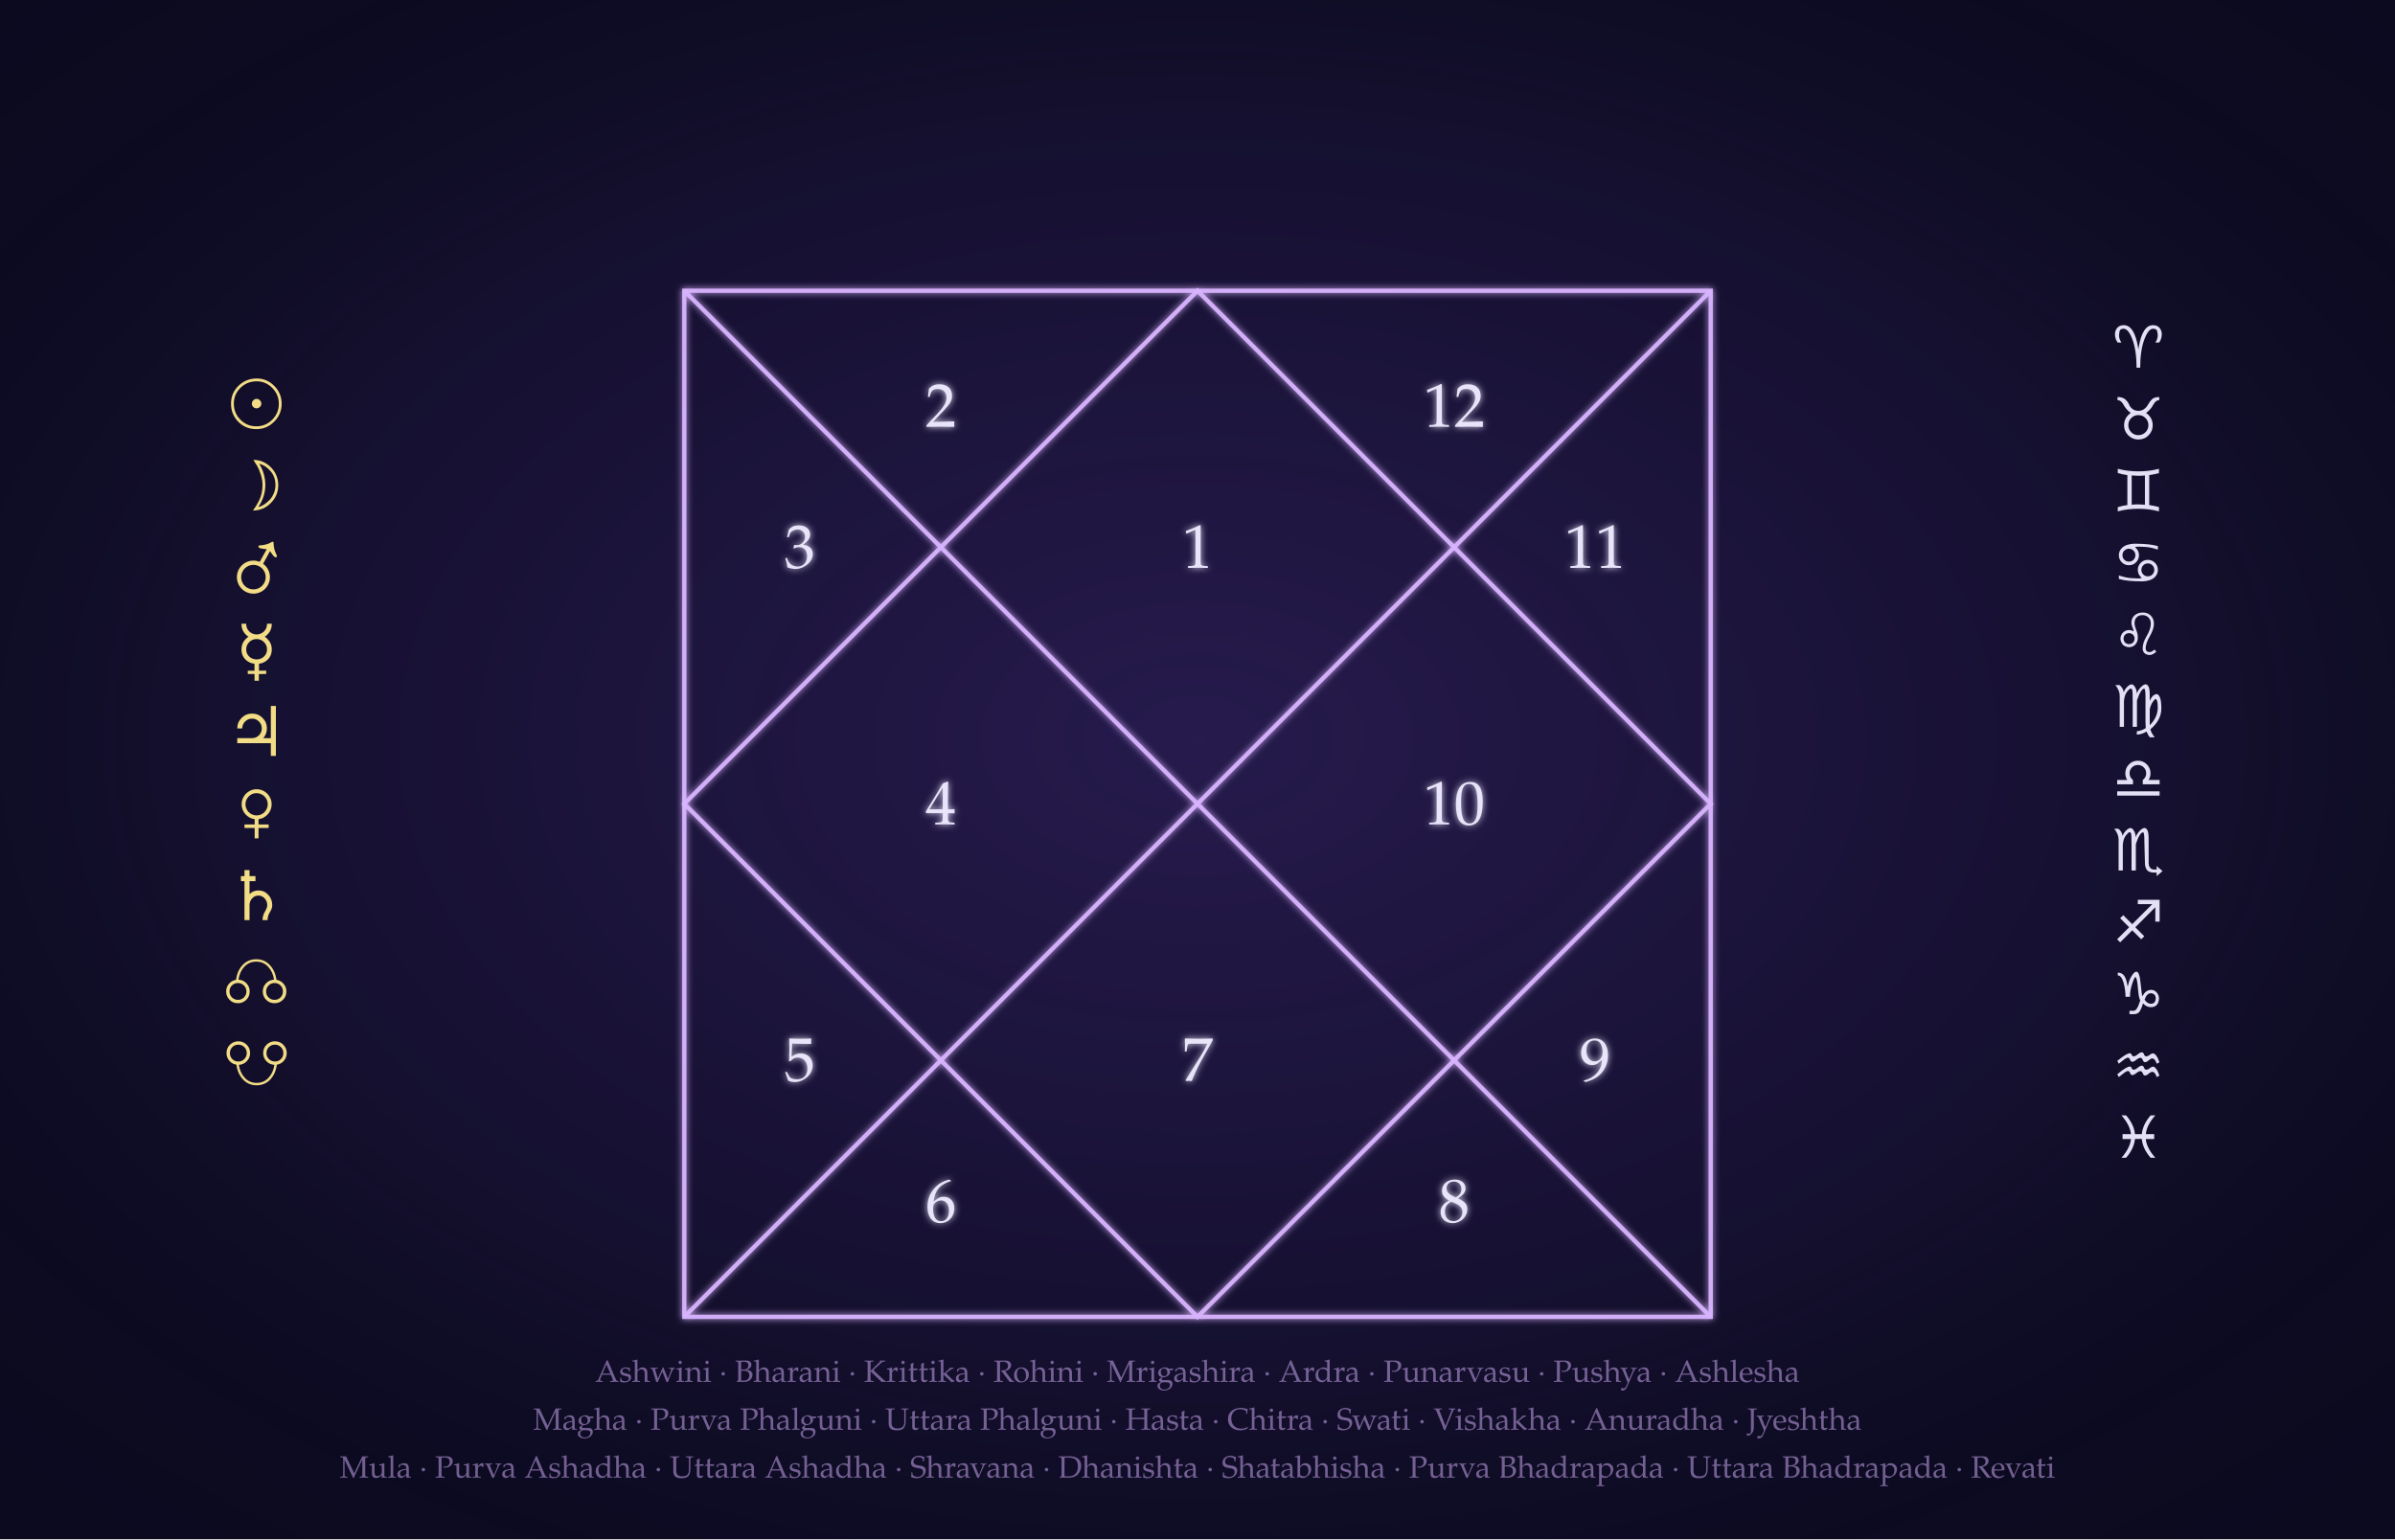
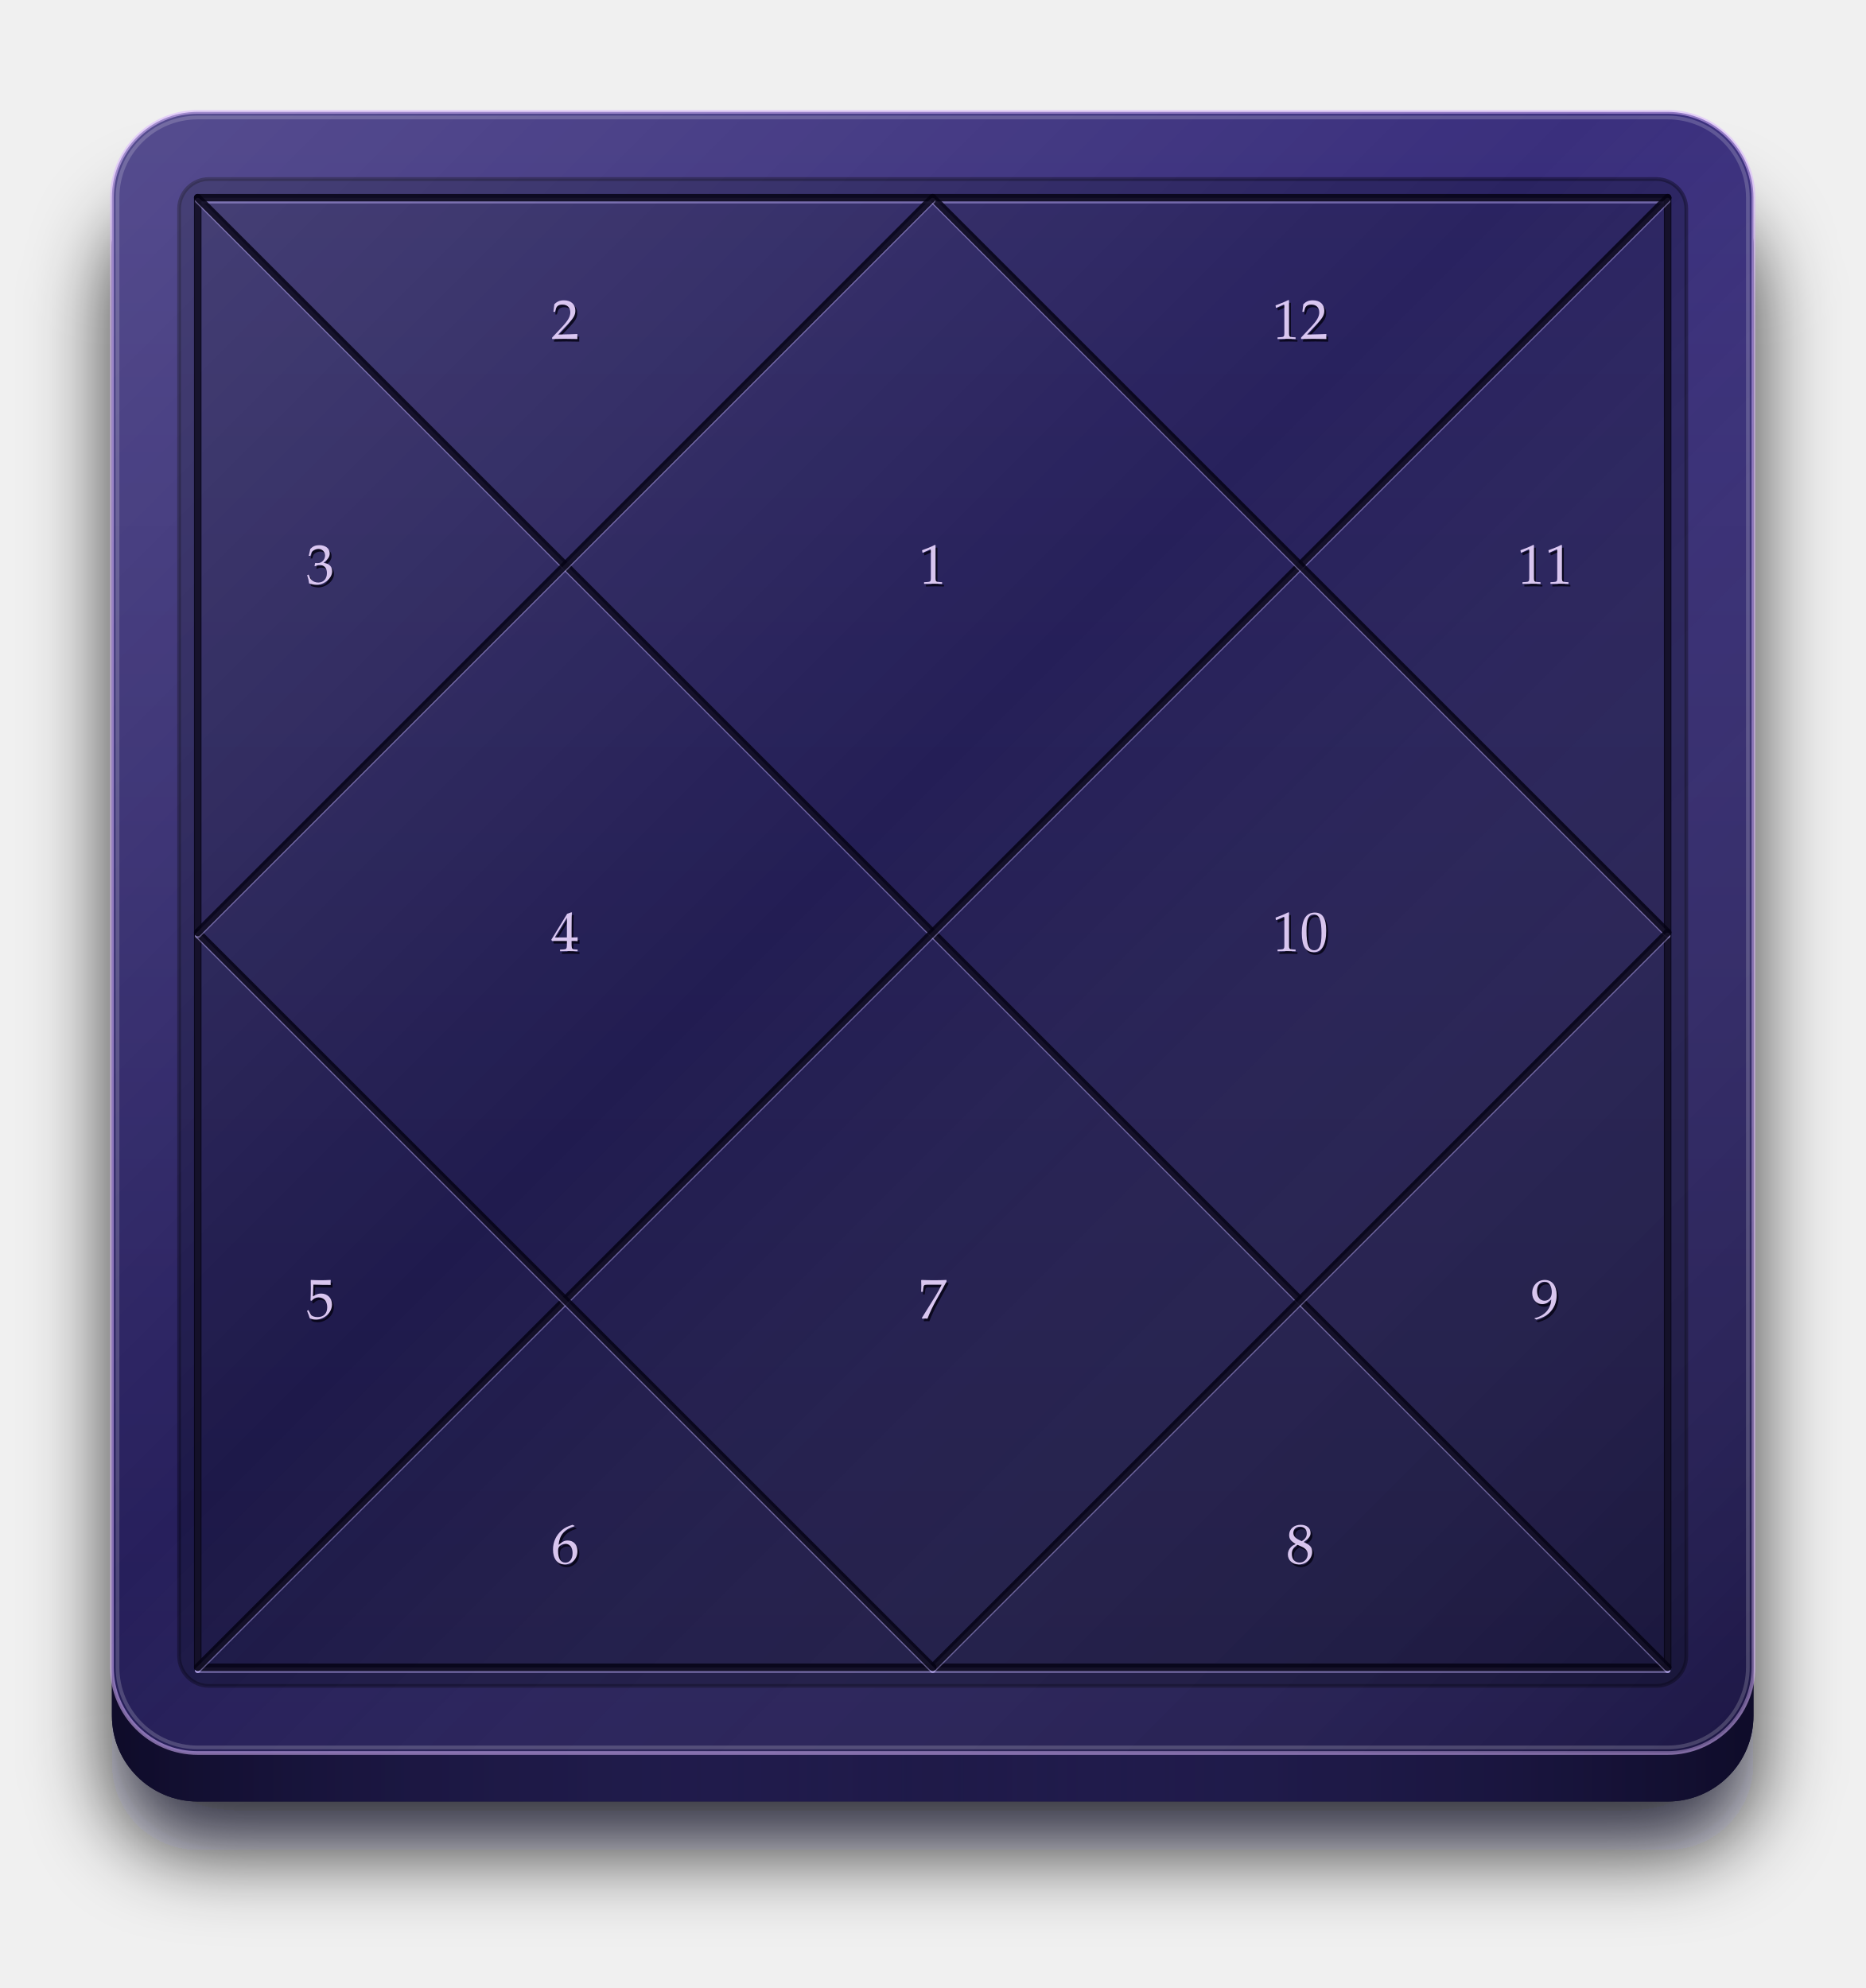
- <svg xmlns="http://www.w3.org/2000/svg" viewBox="0 0 1400 900" width="1400" height="900" role="img" aria-label="An empty North Indian house chart">
+ <svg xmlns="http://www.w3.org/2000/svg" viewBox="0 0 1000 1066" width="1000" height="1066" role="img" aria-label="An empty North Indian house chart">
  <defs>
-     <radialGradient id="vig" cx="50%" cy="48%" r="70%">
-       <stop offset="0%" stop-color="rgba(88,56,160,0.35)" />
-       <stop offset="55%" stop-color="rgba(88,56,160,0.35)" stop-opacity="0.4" />
-       <stop offset="100%" stop-color="#0b0a1f" stop-opacity="0" />
-     </radialGradient>
-     <filter id="glow" x="-10%" y="-10%" width="120%" height="120%">
-       <feGaussianBlur stdDeviation="2.2" result="b" />
-       <feMerge>
-         <feMergeNode in="b" />
-         <feMergeNode in="SourceGraphic" />
-       </feMerge>
+     <linearGradient id="face" x1="0" y1="0" x2="0" y2="1">
+       <stop offset="0" stop-color="#2a2361" />
+       <stop offset="1" stop-color="#1b1745" />
+     </linearGradient>
+     <linearGradient id="frame" x1="0" y1="0" x2="0" y2="1">
+       <stop offset="0" stop-color="#3a2f7d" />
+       <stop offset="1" stop-color="#241d57" />
+     </linearGradient>
+     <linearGradient id="side" x1="0" y1="0" x2="1" y2="0">
+       <stop offset="0" stop-color="#0f0c2a" />
+       <stop offset="0.5" stop-color="#3b3380" stop-opacity="0.35" />
+       <stop offset="1" stop-color="#0f0c2a" />
+     </linearGradient>
+     <linearGradient id="sheen" x1="0" y1="0" x2="1" y2="1">
+       <stop offset="0" stop-color="#ffffff" stop-opacity="0.14" />
+       <stop offset="0.45" stop-color="#ffffff" stop-opacity="0" />
+       <stop offset="1" stop-color="#000000" stop-opacity="0.2" />
+     </linearGradient>
+     <filter id="blur" x="-20%" y="-20%" width="140%" height="140%">
+       <feGaussianBlur stdDeviation="22" />
    </filter>
  </defs>
-   <rect width="1400" height="900" fill="#0b0a1f" />
-   <rect width="1400" height="900" fill="url(#vig)" />
-   <g filter="url(#glow)">
-     <g stroke="rgba(216,180,254,0.95)" stroke-width="2.5" fill="none">
-       <rect x="400" y="170" width="600" height="600" />
-       <line x1="400" y1="170" x2="1000" y2="770" />
-       <line x1="1000" y1="170" x2="400" y2="770" />
-       <polygon points="700,170 1000,470 700,770 400,470" />
-     </g>
-     <text x="700" y="332" text-anchor="middle" font-size="36" fill="rgba(237,233,254,0.95)" font-family="'Iowan Old Style','Palatino Linotype','Book Antiqua',Georgia,serif">1</text>
-     <text x="550" y="249.5" text-anchor="middle" font-size="36" fill="rgba(237,233,254,0.95)" font-family="'Iowan Old Style','Palatino Linotype','Book Antiqua',Georgia,serif">2</text>
-     <text x="467.5" y="332" text-anchor="middle" font-size="36" fill="rgba(237,233,254,0.95)" font-family="'Iowan Old Style','Palatino Linotype','Book Antiqua',Georgia,serif">3</text>
-     <text x="550" y="482" text-anchor="middle" font-size="36" fill="rgba(237,233,254,0.95)" font-family="'Iowan Old Style','Palatino Linotype','Book Antiqua',Georgia,serif">4</text>
-     <text x="467.5" y="632" text-anchor="middle" font-size="36" fill="rgba(237,233,254,0.95)" font-family="'Iowan Old Style','Palatino Linotype','Book Antiqua',Georgia,serif">5</text>
-     <text x="550" y="714.5" text-anchor="middle" font-size="36" fill="rgba(237,233,254,0.95)" font-family="'Iowan Old Style','Palatino Linotype','Book Antiqua',Georgia,serif">6</text>
-     <text x="700" y="632" text-anchor="middle" font-size="36" fill="rgba(237,233,254,0.95)" font-family="'Iowan Old Style','Palatino Linotype','Book Antiqua',Georgia,serif">7</text>
-     <text x="850" y="714.5" text-anchor="middle" font-size="36" fill="rgba(237,233,254,0.95)" font-family="'Iowan Old Style','Palatino Linotype','Book Antiqua',Georgia,serif">8</text>
-     <text x="932.5" y="632" text-anchor="middle" font-size="36" fill="rgba(237,233,254,0.95)" font-family="'Iowan Old Style','Palatino Linotype','Book Antiqua',Georgia,serif">9</text>
-     <text x="850" y="482" text-anchor="middle" font-size="36" fill="rgba(237,233,254,0.95)" font-family="'Iowan Old Style','Palatino Linotype','Book Antiqua',Georgia,serif">10</text>
-     <text x="932.5" y="332" text-anchor="middle" font-size="36" fill="rgba(237,233,254,0.95)" font-family="'Iowan Old Style','Palatino Linotype','Book Antiqua',Georgia,serif">11</text>
-     <text x="850" y="249.5" text-anchor="middle" font-size="36" fill="rgba(237,233,254,0.95)" font-family="'Iowan Old Style','Palatino Linotype','Book Antiqua',Georgia,serif">12</text>
-   </g>
-   <text x="150" y="250" text-anchor="middle" font-size="40" fill="rgba(253,230,138,0.95)" font-family="'Iowan Old Style','Palatino Linotype','Book Antiqua',Georgia,serif">☉</text>
-   <text x="150" y="298" text-anchor="middle" font-size="40" fill="rgba(253,230,138,0.95)" font-family="'Iowan Old Style','Palatino Linotype','Book Antiqua',Georgia,serif">☽</text>
-   <text x="150" y="346" text-anchor="middle" font-size="40" fill="rgba(253,230,138,0.95)" font-family="'Iowan Old Style','Palatino Linotype','Book Antiqua',Georgia,serif">♂</text>
-   <text x="150" y="394" text-anchor="middle" font-size="40" fill="rgba(253,230,138,0.95)" font-family="'Iowan Old Style','Palatino Linotype','Book Antiqua',Georgia,serif">☿</text>
-   <text x="150" y="442" text-anchor="middle" font-size="40" fill="rgba(253,230,138,0.95)" font-family="'Iowan Old Style','Palatino Linotype','Book Antiqua',Georgia,serif">♃</text>
-   <text x="150" y="490" text-anchor="middle" font-size="40" fill="rgba(253,230,138,0.95)" font-family="'Iowan Old Style','Palatino Linotype','Book Antiqua',Georgia,serif">♀</text>
-   <text x="150" y="538" text-anchor="middle" font-size="40" fill="rgba(253,230,138,0.95)" font-family="'Iowan Old Style','Palatino Linotype','Book Antiqua',Georgia,serif">♄</text>
-   <text x="150" y="586" text-anchor="middle" font-size="40" fill="rgba(253,230,138,0.95)" font-family="'Iowan Old Style','Palatino Linotype','Book Antiqua',Georgia,serif">☊</text>
-   <text x="150" y="634" text-anchor="middle" font-size="40" fill="rgba(253,230,138,0.95)" font-family="'Iowan Old Style','Palatino Linotype','Book Antiqua',Georgia,serif">☋</text>
-   <text x="1250" y="215" text-anchor="middle" font-size="34" fill="rgba(237,233,254,0.95)" font-family="'Iowan Old Style','Palatino Linotype','Book Antiqua',Georgia,serif">♈</text>
-   <text x="1250" y="257" text-anchor="middle" font-size="34" fill="rgba(237,233,254,0.95)" font-family="'Iowan Old Style','Palatino Linotype','Book Antiqua',Georgia,serif">♉</text>
-   <text x="1250" y="299" text-anchor="middle" font-size="34" fill="rgba(237,233,254,0.95)" font-family="'Iowan Old Style','Palatino Linotype','Book Antiqua',Georgia,serif">♊</text>
-   <text x="1250" y="341" text-anchor="middle" font-size="34" fill="rgba(237,233,254,0.95)" font-family="'Iowan Old Style','Palatino Linotype','Book Antiqua',Georgia,serif">♋</text>
-   <text x="1250" y="383" text-anchor="middle" font-size="34" fill="rgba(237,233,254,0.95)" font-family="'Iowan Old Style','Palatino Linotype','Book Antiqua',Georgia,serif">♌</text>
-   <text x="1250" y="425" text-anchor="middle" font-size="34" fill="rgba(237,233,254,0.95)" font-family="'Iowan Old Style','Palatino Linotype','Book Antiqua',Georgia,serif">♍</text>
-   <text x="1250" y="467" text-anchor="middle" font-size="34" fill="rgba(237,233,254,0.95)" font-family="'Iowan Old Style','Palatino Linotype','Book Antiqua',Georgia,serif">♎</text>
-   <text x="1250" y="509" text-anchor="middle" font-size="34" fill="rgba(237,233,254,0.95)" font-family="'Iowan Old Style','Palatino Linotype','Book Antiqua',Georgia,serif">♏</text>
-   <text x="1250" y="551" text-anchor="middle" font-size="34" fill="rgba(237,233,254,0.95)" font-family="'Iowan Old Style','Palatino Linotype','Book Antiqua',Georgia,serif">♐</text>
-   <text x="1250" y="593" text-anchor="middle" font-size="34" fill="rgba(237,233,254,0.95)" font-family="'Iowan Old Style','Palatino Linotype','Book Antiqua',Georgia,serif">♑</text>
-   <text x="1250" y="635" text-anchor="middle" font-size="34" fill="rgba(237,233,254,0.95)" font-family="'Iowan Old Style','Palatino Linotype','Book Antiqua',Georgia,serif">♒</text>
-   <text x="1250" y="677" text-anchor="middle" font-size="34" fill="rgba(237,233,254,0.95)" font-family="'Iowan Old Style','Palatino Linotype','Book Antiqua',Georgia,serif">♓</text>
-   <text x="700" y="808" text-anchor="middle" font-size="18" fill="rgba(216,180,254,0.5)" font-family="'Iowan Old Style','Palatino Linotype','Book Antiqua',Georgia,serif">Ashwini  ·  Bharani  ·  Krittika  ·  Rohini  ·  Mrigashira  ·  Ardra  ·  Punarvasu  ·  Pushya  ·  Ashlesha</text>
-   <text x="700" y="836" text-anchor="middle" font-size="18" fill="rgba(216,180,254,0.5)" font-family="'Iowan Old Style','Palatino Linotype','Book Antiqua',Georgia,serif">Magha  ·  Purva Phalguni  ·  Uttara Phalguni  ·  Hasta  ·  Chitra  ·  Swati  ·  Vishakha  ·  Anuradha  ·  Jyeshtha</text>
-   <text x="700" y="864" text-anchor="middle" font-size="18" fill="rgba(216,180,254,0.5)" font-family="'Iowan Old Style','Palatino Linotype','Book Antiqua',Georgia,serif">Mula  ·  Purva Ashadha  ·  Uttara Ashadha  ·  Shravana  ·  Dhanishta  ·  Shatabhisha  ·  Purva Bhadrapada  ·  Uttara Bhadrapada  ·  Revati</text>
+   <rect x="60" y="112" width="880" height="880" rx="46" fill="rgba(2,1,12,0.8)" filter="url(#blur)" />
+   <rect x="60" y="86" width="880" height="880" rx="46" fill="#0f0c2a" />
+   <rect x="60" y="86" width="880" height="880" rx="46" fill="url(#side)" />
+   <rect x="60" y="60" width="880" height="880" rx="46" fill="url(#frame)" stroke="rgba(216,180,254,0.55)" stroke-width="2" />
+   <rect x="96" y="96" width="808" height="808" rx="16" fill="url(#face)" />
+   <rect x="96" y="96" width="808" height="808" rx="16" fill="none" stroke="rgba(5,3,20,0.85)" stroke-width="2" opacity="0.5" />
+   <rect x="60" y="60" width="880" height="880" rx="46" fill="url(#sheen)" />
+   <rect x="63" y="63" width="874" height="874" rx="43" fill="none" stroke="#ffffff" stroke-opacity="0.18" stroke-width="2" />
+   <line x1="106.0" y1="107.6" x2="894.0" y2="107.6" stroke="rgba(196,181,253,0.45)" stroke-width="3" stroke-linecap="round" />
+   <line x1="106.0" y1="106.0" x2="894.0" y2="106.0" stroke="rgba(5,3,20,0.85)" stroke-width="4" stroke-linecap="round" />
+   <line x1="894.0" y1="107.6" x2="894.0" y2="895.6" stroke="rgba(196,181,253,0.45)" stroke-width="3" stroke-linecap="round" />
+   <line x1="894.0" y1="106.0" x2="894.0" y2="894.0" stroke="rgba(5,3,20,0.85)" stroke-width="4" stroke-linecap="round" />
+   <line x1="894.0" y1="895.6" x2="106.0" y2="895.6" stroke="rgba(196,181,253,0.45)" stroke-width="3" stroke-linecap="round" />
+   <line x1="894.0" y1="894.0" x2="106.0" y2="894.0" stroke="rgba(5,3,20,0.85)" stroke-width="4" stroke-linecap="round" />
+   <line x1="106.0" y1="895.6" x2="106.0" y2="107.6" stroke="rgba(196,181,253,0.45)" stroke-width="3" stroke-linecap="round" />
+   <line x1="106.0" y1="894.0" x2="106.0" y2="106.0" stroke="rgba(5,3,20,0.85)" stroke-width="4" stroke-linecap="round" />
+   <line x1="106.0" y1="107.6" x2="894.0" y2="895.6" stroke="rgba(196,181,253,0.45)" stroke-width="3" stroke-linecap="round" />
+   <line x1="106.0" y1="106.0" x2="894.0" y2="894.0" stroke="rgba(5,3,20,0.85)" stroke-width="4" stroke-linecap="round" />
+   <line x1="894.0" y1="107.6" x2="106.0" y2="895.6" stroke="rgba(196,181,253,0.45)" stroke-width="3" stroke-linecap="round" />
+   <line x1="894.0" y1="106.0" x2="106.0" y2="894.0" stroke="rgba(5,3,20,0.85)" stroke-width="4" stroke-linecap="round" />
+   <line x1="500.0" y1="107.6" x2="894.0" y2="501.6" stroke="rgba(196,181,253,0.45)" stroke-width="3" stroke-linecap="round" />
+   <line x1="500.0" y1="106.0" x2="894.0" y2="500.0" stroke="rgba(5,3,20,0.85)" stroke-width="4" stroke-linecap="round" />
+   <line x1="894.0" y1="501.6" x2="500.0" y2="895.6" stroke="rgba(196,181,253,0.45)" stroke-width="3" stroke-linecap="round" />
+   <line x1="894.0" y1="500.0" x2="500.0" y2="894.0" stroke="rgba(5,3,20,0.85)" stroke-width="4" stroke-linecap="round" />
+   <line x1="500.0" y1="895.6" x2="106.0" y2="501.6" stroke="rgba(196,181,253,0.45)" stroke-width="3" stroke-linecap="round" />
+   <line x1="500.0" y1="894.0" x2="106.0" y2="500.0" stroke="rgba(5,3,20,0.85)" stroke-width="4" stroke-linecap="round" />
+   <line x1="106.0" y1="501.6" x2="500.0" y2="107.6" stroke="rgba(196,181,253,0.45)" stroke-width="3" stroke-linecap="round" />
+   <line x1="106.0" y1="500.0" x2="500.0" y2="106.0" stroke="rgba(5,3,20,0.85)" stroke-width="4" stroke-linecap="round" />
+   <text x="501.0" y="314.4" text-anchor="middle" font-size="30" fill="rgba(5,3,20,0.85)" font-family="'Iowan Old Style','Palatino Linotype','Book Antiqua',Georgia,serif">1</text>
+   <text x="500.0" y="313.0" text-anchor="middle" font-size="30" fill="rgba(233,213,255,0.92)" font-family="'Iowan Old Style','Palatino Linotype','Book Antiqua',Georgia,serif">1</text>
+   <text x="304.0" y="183.1" text-anchor="middle" font-size="30" fill="rgba(5,3,20,0.85)" font-family="'Iowan Old Style','Palatino Linotype','Book Antiqua',Georgia,serif">2</text>
+   <text x="303.0" y="181.7" text-anchor="middle" font-size="30" fill="rgba(233,213,255,0.92)" font-family="'Iowan Old Style','Palatino Linotype','Book Antiqua',Georgia,serif">2</text>
+   <text x="172.7" y="314.4" text-anchor="middle" font-size="30" fill="rgba(5,3,20,0.85)" font-family="'Iowan Old Style','Palatino Linotype','Book Antiqua',Georgia,serif">3</text>
+   <text x="171.7" y="313.0" text-anchor="middle" font-size="30" fill="rgba(233,213,255,0.92)" font-family="'Iowan Old Style','Palatino Linotype','Book Antiqua',Georgia,serif">3</text>
+   <text x="304.0" y="511.4" text-anchor="middle" font-size="30" fill="rgba(5,3,20,0.85)" font-family="'Iowan Old Style','Palatino Linotype','Book Antiqua',Georgia,serif">4</text>
+   <text x="303.0" y="510.0" text-anchor="middle" font-size="30" fill="rgba(233,213,255,0.92)" font-family="'Iowan Old Style','Palatino Linotype','Book Antiqua',Georgia,serif">4</text>
+   <text x="172.7" y="708.4" text-anchor="middle" font-size="30" fill="rgba(5,3,20,0.85)" font-family="'Iowan Old Style','Palatino Linotype','Book Antiqua',Georgia,serif">5</text>
+   <text x="171.7" y="707.0" text-anchor="middle" font-size="30" fill="rgba(233,213,255,0.92)" font-family="'Iowan Old Style','Palatino Linotype','Book Antiqua',Georgia,serif">5</text>
+   <text x="304.0" y="839.7" text-anchor="middle" font-size="30" fill="rgba(5,3,20,0.85)" font-family="'Iowan Old Style','Palatino Linotype','Book Antiqua',Georgia,serif">6</text>
+   <text x="303.0" y="838.3" text-anchor="middle" font-size="30" fill="rgba(233,213,255,0.92)" font-family="'Iowan Old Style','Palatino Linotype','Book Antiqua',Georgia,serif">6</text>
+   <text x="501.0" y="708.4" text-anchor="middle" font-size="30" fill="rgba(5,3,20,0.85)" font-family="'Iowan Old Style','Palatino Linotype','Book Antiqua',Georgia,serif">7</text>
+   <text x="500.0" y="707.0" text-anchor="middle" font-size="30" fill="rgba(233,213,255,0.92)" font-family="'Iowan Old Style','Palatino Linotype','Book Antiqua',Georgia,serif">7</text>
+   <text x="698.0" y="839.7" text-anchor="middle" font-size="30" fill="rgba(5,3,20,0.85)" font-family="'Iowan Old Style','Palatino Linotype','Book Antiqua',Georgia,serif">8</text>
+   <text x="697.0" y="838.3" text-anchor="middle" font-size="30" fill="rgba(233,213,255,0.92)" font-family="'Iowan Old Style','Palatino Linotype','Book Antiqua',Georgia,serif">8</text>
+   <text x="829.3" y="708.4" text-anchor="middle" font-size="30" fill="rgba(5,3,20,0.85)" font-family="'Iowan Old Style','Palatino Linotype','Book Antiqua',Georgia,serif">9</text>
+   <text x="828.3" y="707.0" text-anchor="middle" font-size="30" fill="rgba(233,213,255,0.92)" font-family="'Iowan Old Style','Palatino Linotype','Book Antiqua',Georgia,serif">9</text>
+   <text x="698.0" y="511.4" text-anchor="middle" font-size="30" fill="rgba(5,3,20,0.85)" font-family="'Iowan Old Style','Palatino Linotype','Book Antiqua',Georgia,serif">10</text>
+   <text x="697.0" y="510.0" text-anchor="middle" font-size="30" fill="rgba(233,213,255,0.92)" font-family="'Iowan Old Style','Palatino Linotype','Book Antiqua',Georgia,serif">10</text>
+   <text x="829.3" y="314.4" text-anchor="middle" font-size="30" fill="rgba(5,3,20,0.85)" font-family="'Iowan Old Style','Palatino Linotype','Book Antiqua',Georgia,serif">11</text>
+   <text x="828.3" y="313.0" text-anchor="middle" font-size="30" fill="rgba(233,213,255,0.92)" font-family="'Iowan Old Style','Palatino Linotype','Book Antiqua',Georgia,serif">11</text>
+   <text x="698.0" y="183.1" text-anchor="middle" font-size="30" fill="rgba(5,3,20,0.85)" font-family="'Iowan Old Style','Palatino Linotype','Book Antiqua',Georgia,serif">12</text>
+   <text x="697.0" y="181.7" text-anchor="middle" font-size="30" fill="rgba(233,213,255,0.92)" font-family="'Iowan Old Style','Palatino Linotype','Book Antiqua',Georgia,serif">12</text>
</svg>
